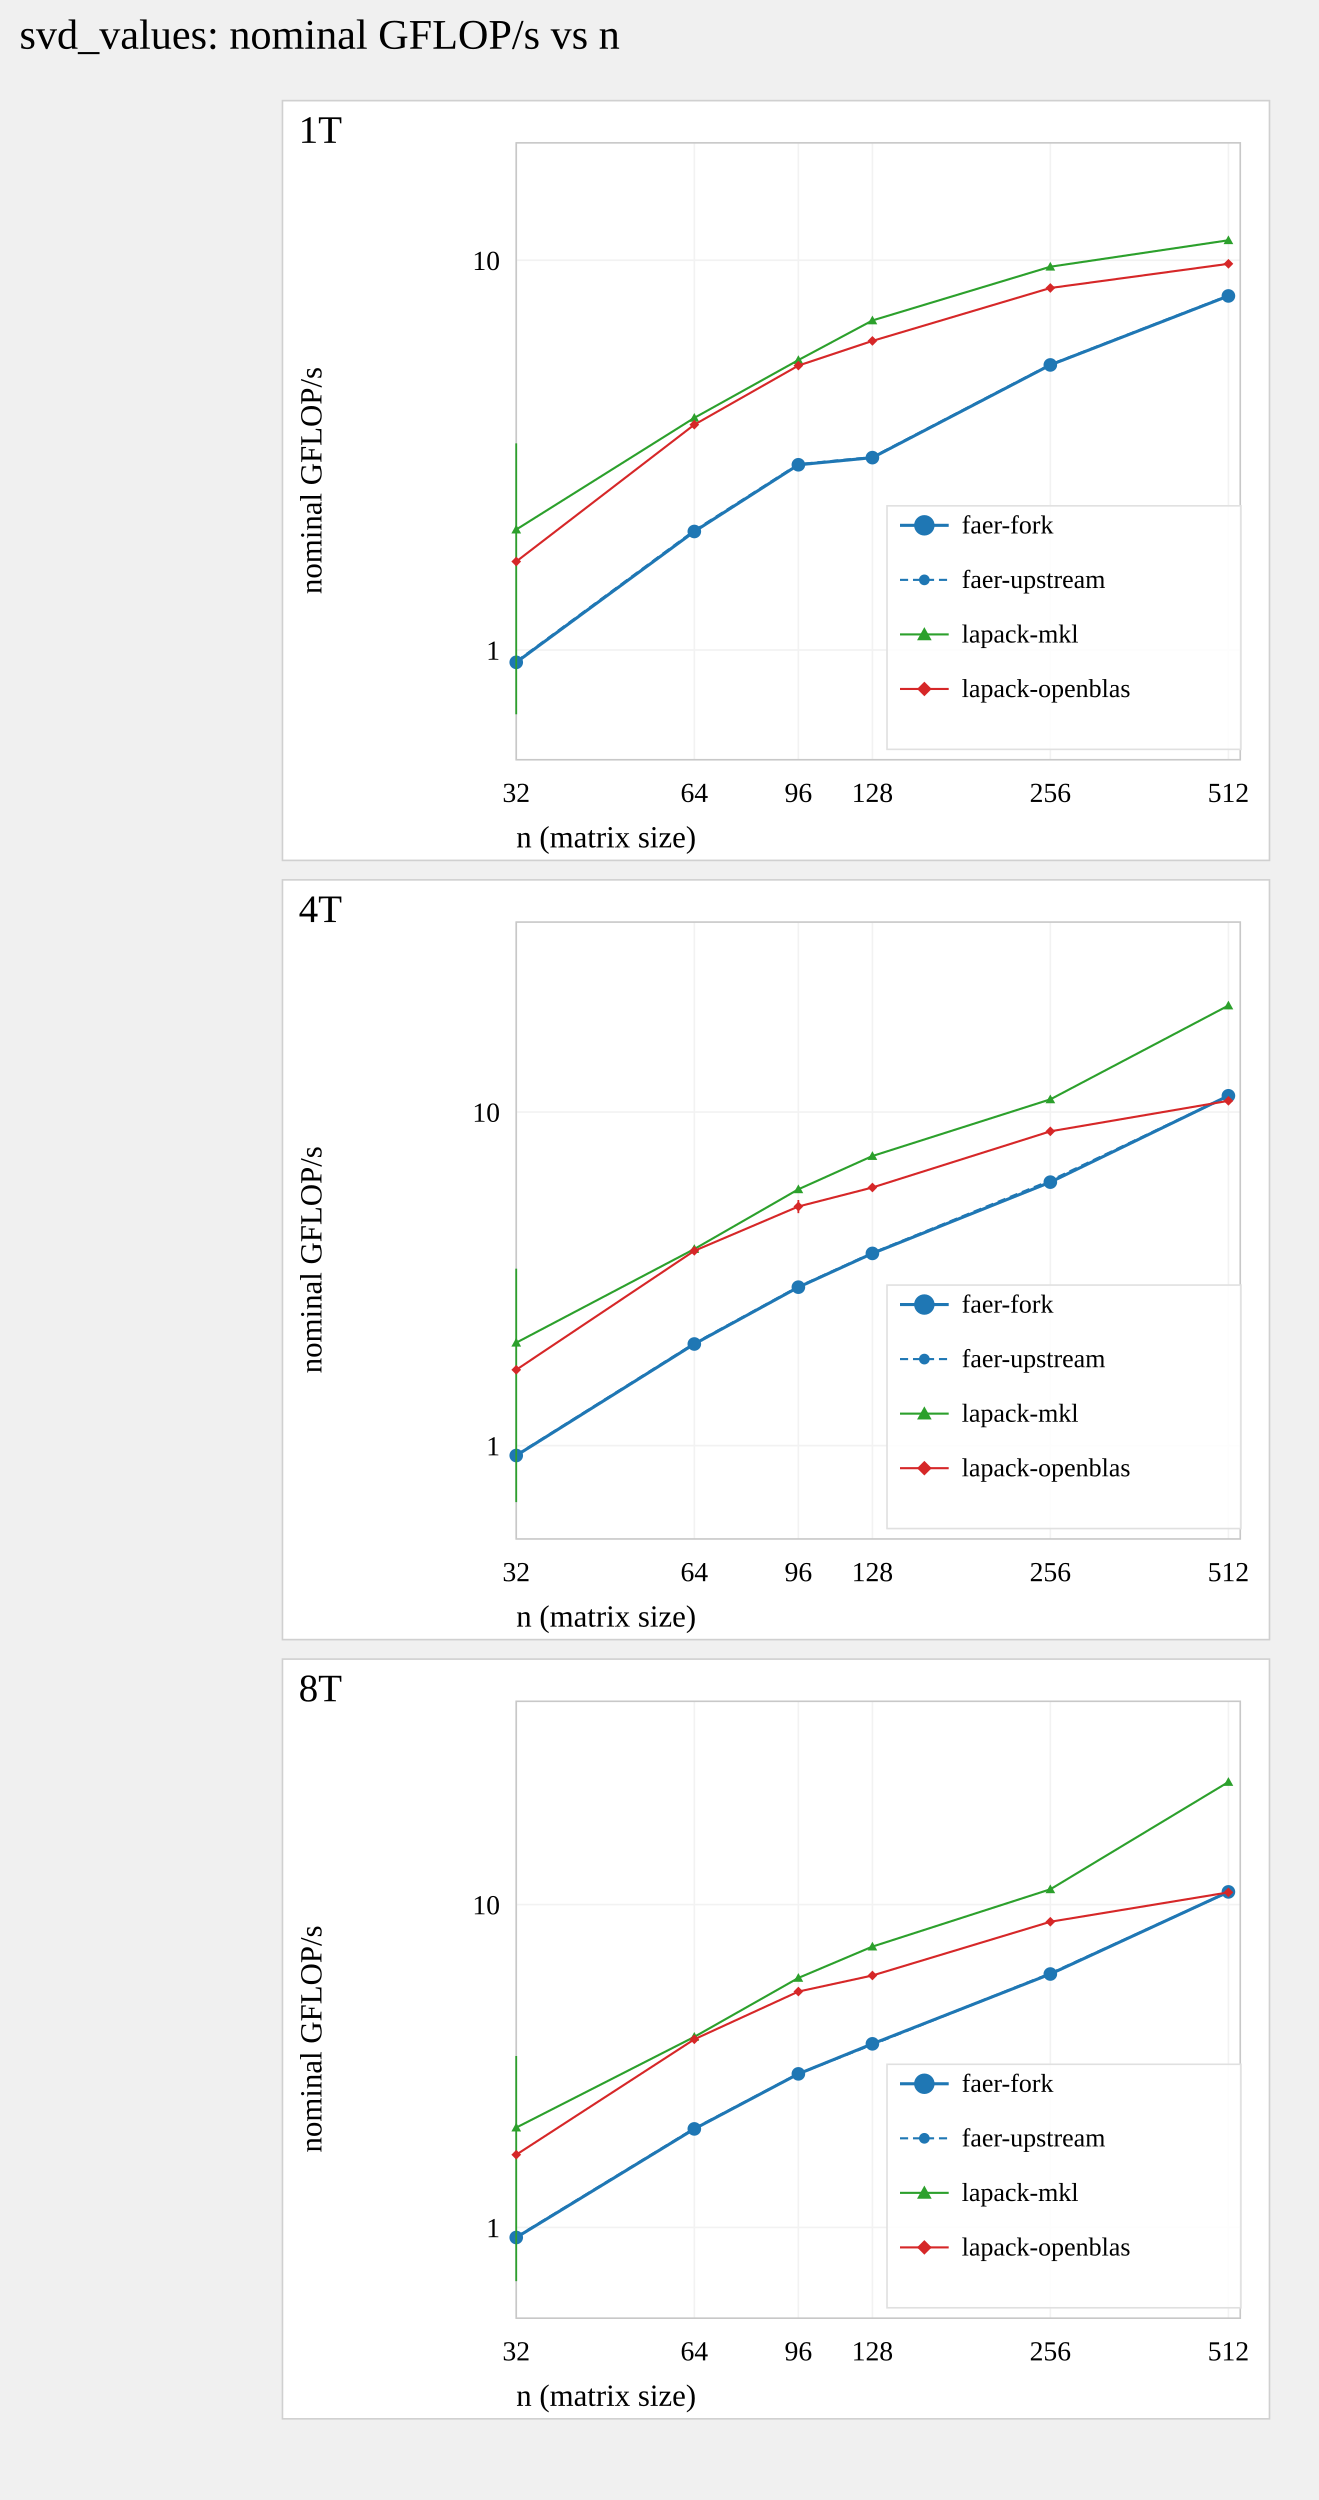
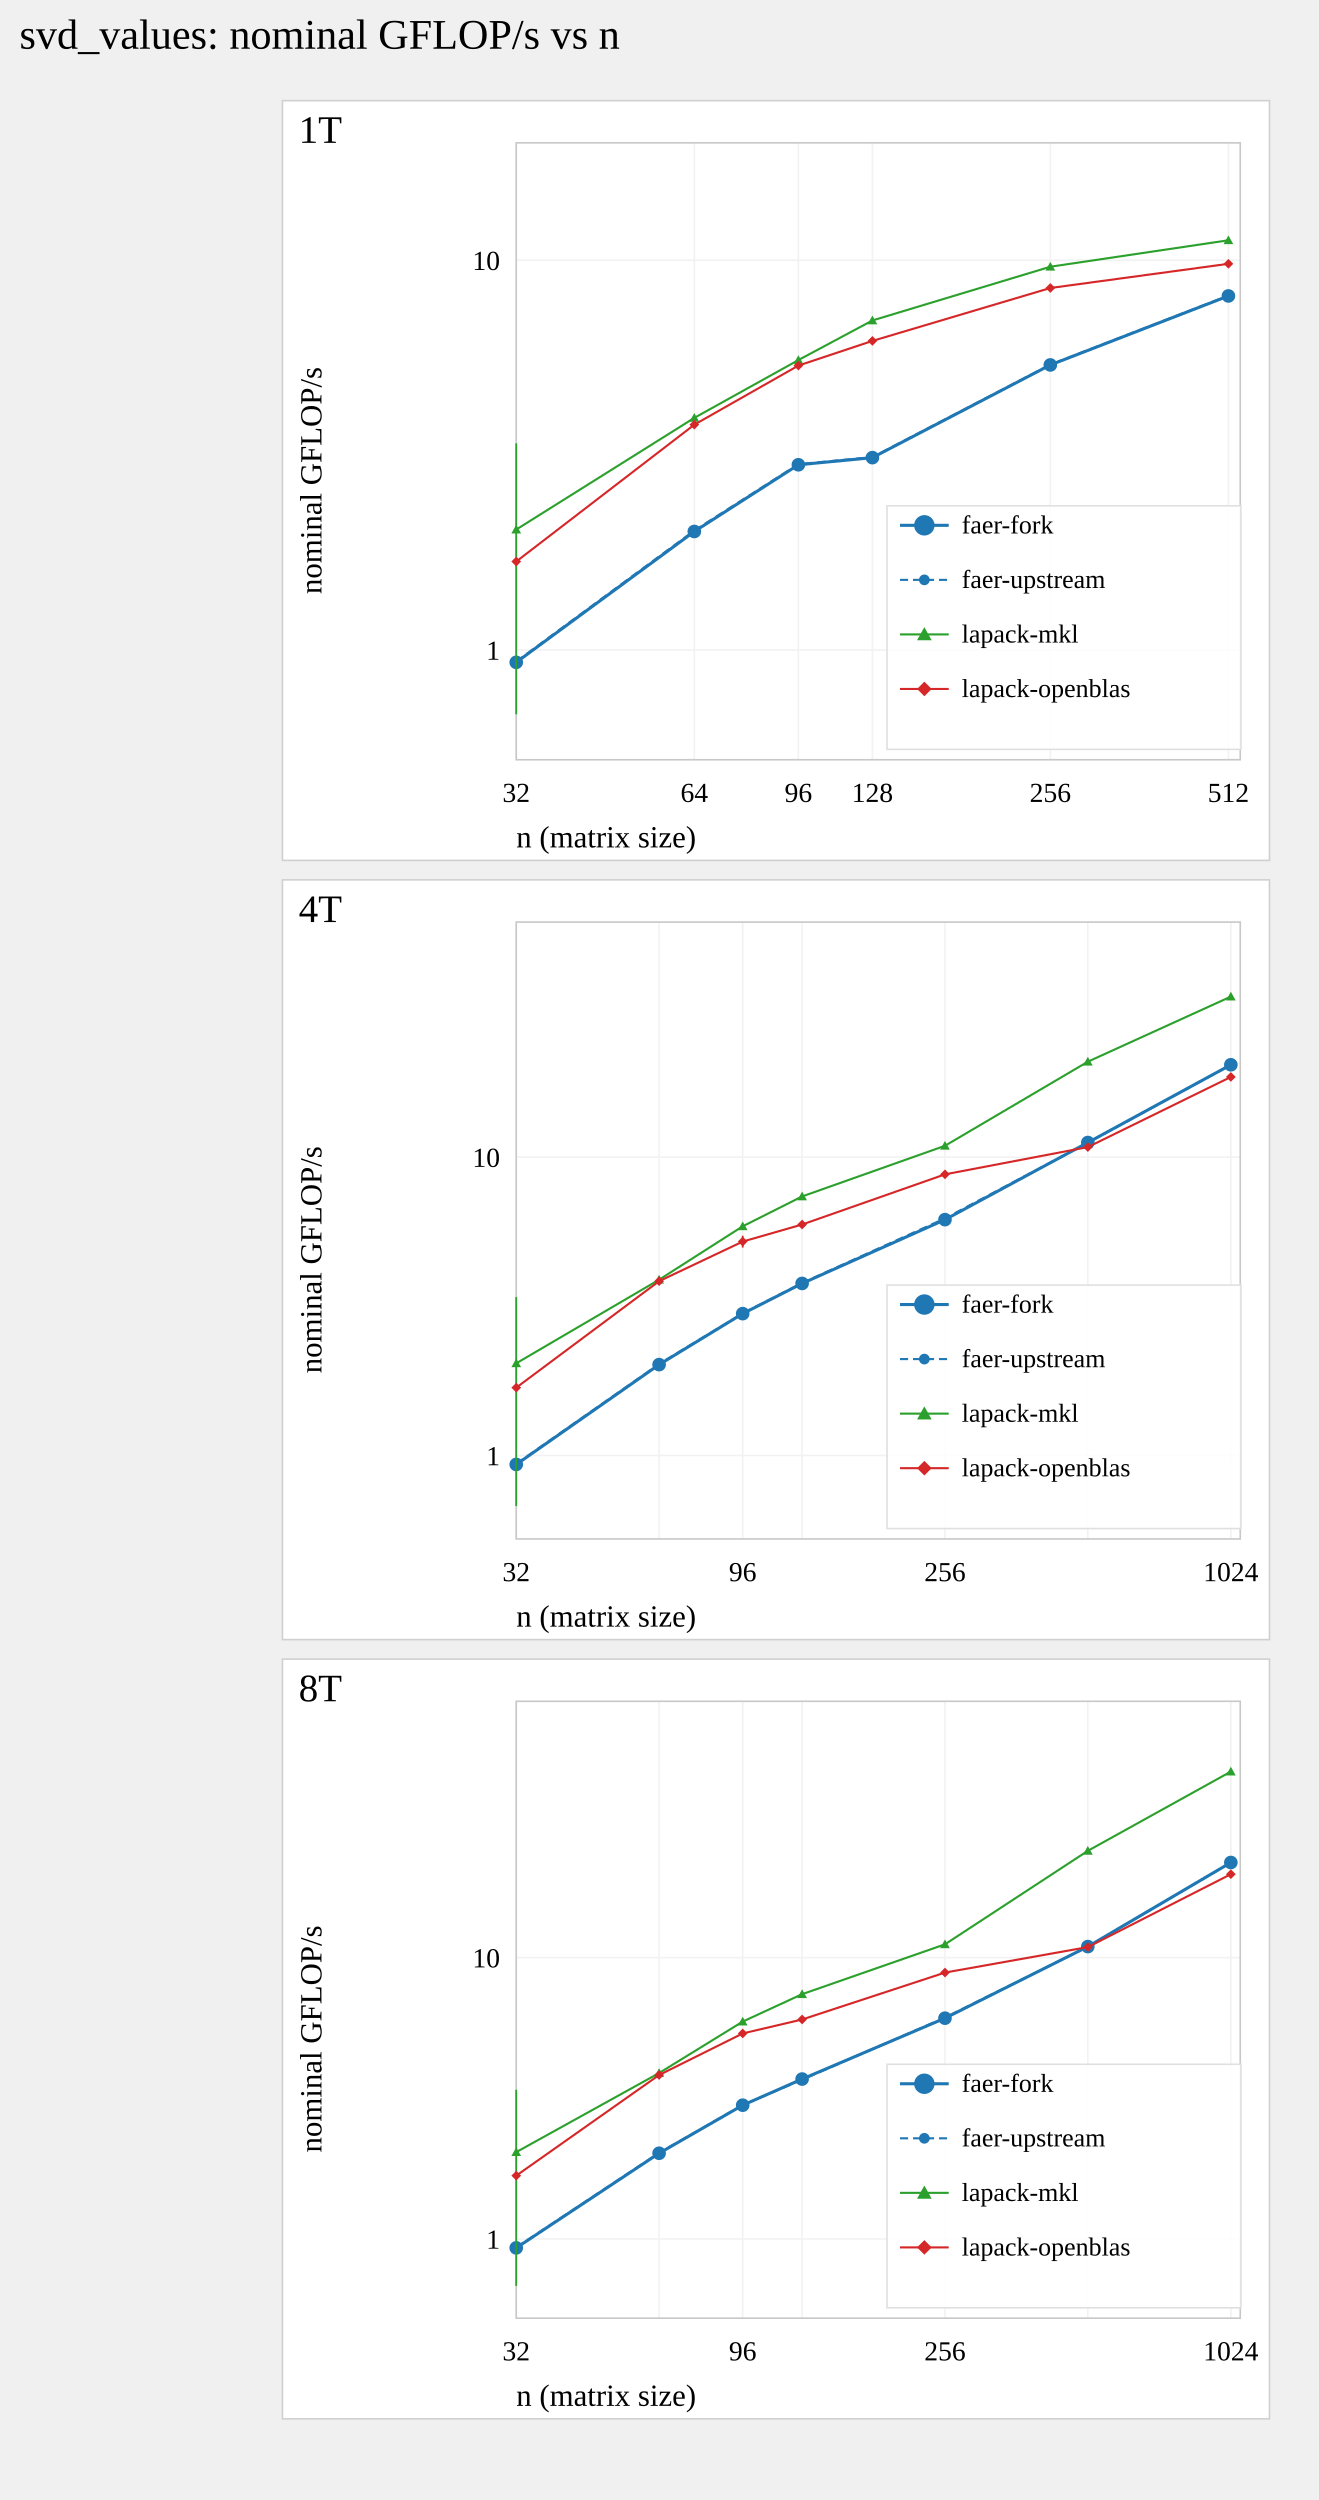
<svg xmlns="http://www.w3.org/2000/svg" width="812" height="1540" viewBox="0 0 812 1540">
  <text x="12.0" y="30.0" font-size="26" text-anchor="start">svd_values: nominal GFLOP/s vs n</text>
  <g>
    <rect x="174" y="62" width="608" height="468" fill="#ffffff" stroke="#d0d0d0" />
    <text x="184.0" y="88.0" font-size="24" text-anchor="start">1T</text>
    <line x1="318.0" y1="88" x2="318.0" y2="468" stroke="#f2f2f2" />
    <text x="318.0" y="494.0" font-size="17" text-anchor="middle">32</text>
    <line x1="427.7" y1="88" x2="427.7" y2="468" stroke="#f2f2f2" />
    <text x="427.7" y="494.0" font-size="17" text-anchor="middle">64</text>
    <line x1="491.8" y1="88" x2="491.8" y2="468" stroke="#f2f2f2" />
    <text x="491.8" y="494.0" font-size="17" text-anchor="middle">96</text>
    <line x1="537.4" y1="88" x2="537.4" y2="468" stroke="#f2f2f2" />
    <text x="537.4" y="494.0" font-size="17" text-anchor="middle">128</text>
    <line x1="647.0" y1="88" x2="647.0" y2="468" stroke="#f2f2f2" />
    <text x="647.0" y="494.0" font-size="17" text-anchor="middle">256</text>
    <line x1="756.7" y1="88" x2="756.7" y2="468" stroke="#f2f2f2" />
    <text x="756.7" y="494.0" font-size="17" text-anchor="middle">512</text>
    <line x1="318" y1="400.4" x2="764" y2="400.4" stroke="#f2f2f2" />
    <text x="308.0" y="406.4" font-size="17" text-anchor="end">1</text>
    <line x1="318" y1="160.3" x2="764" y2="160.3" stroke="#f2f2f2" />
    <text x="308.0" y="166.3" font-size="17" text-anchor="end">10</text>
    <rect x="318" y="88" width="446" height="380" fill="none" stroke="#c8c8c8" />
    <text x="318.0" y="522.0" font-size="19" text-anchor="start">n (matrix size)</text>
    <text x="198.0" y="296.0" font-size="19" text-anchor="middle" transform="rotate(-90 198.0 296.0)">nominal GFLOP/s</text>
    <polyline points="318.0,408.0 427.7,327.4 491.8,286.3 537.4,281.9 647.0,224.8 756.7,182.3" fill="none" stroke="#1f77b4" stroke-width="1.9" />
    <line x1="318.0" y1="408.5" x2="318.0" y2="407.5" stroke="#1f77b4" stroke-width="1.1" />
    <circle cx="318.0" cy="408.0" r="4.2" fill="#1f77b4" />
    <line x1="427.7" y1="327.9" x2="427.7" y2="326.8" stroke="#1f77b4" stroke-width="1.1" />
    <circle cx="427.7" cy="327.4" r="4.2" fill="#1f77b4" />
    <line x1="491.8" y1="286.3" x2="491.8" y2="286.3" stroke="#1f77b4" stroke-width="1.1" />
    <circle cx="491.8" cy="286.3" r="4.2" fill="#1f77b4" />
    <line x1="537.4" y1="282.3" x2="537.4" y2="281.6" stroke="#1f77b4" stroke-width="1.1" />
    <circle cx="537.4" cy="281.9" r="4.2" fill="#1f77b4" />
    <line x1="647.0" y1="225.0" x2="647.0" y2="224.6" stroke="#1f77b4" stroke-width="1.1" />
    <circle cx="647.0" cy="224.8" r="4.2" fill="#1f77b4" />
    <line x1="756.7" y1="183.0" x2="756.7" y2="181.7" stroke="#1f77b4" stroke-width="1.1" />
    <circle cx="756.7" cy="182.3" r="4.2" fill="#1f77b4" />
    <polyline points="318.0,407.5 427.7,326.8 491.8,285.9 537.4,281.6 647.0,224.6 756.7,182.1" fill="none" stroke="#1f77b4" stroke-width="1.3" stroke-dasharray="5 3" />
    <line x1="318.0" y1="407.8" x2="318.0" y2="407.2" stroke="#1f77b4" stroke-width="1.1" />
    <circle cx="318.0" cy="407.5" r="2.2" fill="#1f77b4" />
    <line x1="427.7" y1="327.7" x2="427.7" y2="325.9" stroke="#1f77b4" stroke-width="1.1" />
    <circle cx="427.7" cy="326.8" r="2.2" fill="#1f77b4" />
    <line x1="491.8" y1="286.0" x2="491.8" y2="285.8" stroke="#1f77b4" stroke-width="1.1" />
    <circle cx="491.8" cy="285.9" r="2.2" fill="#1f77b4" />
    <line x1="537.4" y1="282.0" x2="537.4" y2="281.3" stroke="#1f77b4" stroke-width="1.1" />
    <circle cx="537.4" cy="281.6" r="2.2" fill="#1f77b4" />
    <line x1="647.0" y1="224.9" x2="647.0" y2="224.3" stroke="#1f77b4" stroke-width="1.1" />
    <circle cx="647.0" cy="224.6" r="2.2" fill="#1f77b4" />
    <line x1="756.7" y1="182.8" x2="756.7" y2="181.4" stroke="#1f77b4" stroke-width="1.1" />
    <circle cx="756.7" cy="182.1" r="2.2" fill="#1f77b4" />
    <polyline points="318.0,326.2 427.7,257.4 491.8,221.8 537.4,197.4 647.0,164.3 756.7,148.0" fill="none" stroke="#2ca02c" stroke-width="1.3" />
    <line x1="318.0" y1="440.0" x2="318.0" y2="273.1" stroke="#2ca02c" stroke-width="1.1" />
    <polygon points="318.0,323.2 315.0,328.6 321.0,328.6" fill="#2ca02c" />
    <line x1="427.7" y1="257.5" x2="427.7" y2="257.3" stroke="#2ca02c" stroke-width="1.1" />
    <polygon points="427.7,254.4 424.7,259.8 430.7,259.8" fill="#2ca02c" />
    <line x1="491.8" y1="222.9" x2="491.8" y2="220.8" stroke="#2ca02c" stroke-width="1.1" />
    <polygon points="491.8,218.8 488.8,224.2 494.8,224.2" fill="#2ca02c" />
    <line x1="537.4" y1="197.5" x2="537.4" y2="197.3" stroke="#2ca02c" stroke-width="1.1" />
    <polygon points="537.4,194.4 534.4,199.8 540.4,199.8" fill="#2ca02c" />
    <line x1="647.0" y1="164.5" x2="647.0" y2="164.0" stroke="#2ca02c" stroke-width="1.1" />
    <polygon points="647.0,161.3 644.0,166.7 650.0,166.7" fill="#2ca02c" />
    <line x1="756.7" y1="149.0" x2="756.7" y2="147.0" stroke="#2ca02c" stroke-width="1.1" />
    <polygon points="756.7,145.0 753.7,150.4 759.7,150.4" fill="#2ca02c" />
    <polyline points="318.0,345.9 427.7,261.6 491.8,225.2 537.4,210.0 647.0,177.4 756.7,162.5" fill="none" stroke="#d62728" stroke-width="1.3" />
    <line x1="318.0" y1="345.9" x2="318.0" y2="345.9" stroke="#d62728" stroke-width="1.1" />
    <polygon points="318.0,342.9 315.0,345.9 318.0,348.9 321.0,345.9" fill="#d62728" />
    <line x1="427.7" y1="262.7" x2="427.7" y2="260.4" stroke="#d62728" stroke-width="1.1" />
    <polygon points="427.7,258.6 424.7,261.6 427.7,264.6 430.7,261.6" fill="#d62728" />
    <line x1="491.8" y1="225.8" x2="491.8" y2="224.6" stroke="#d62728" stroke-width="1.1" />
    <polygon points="491.8,222.2 488.8,225.2 491.8,228.2 494.8,225.2" fill="#d62728" />
    <line x1="537.4" y1="210.2" x2="537.4" y2="209.8" stroke="#d62728" stroke-width="1.1" />
    <polygon points="537.4,207.0 534.4,210.0 537.4,213.0 540.4,210.0" fill="#d62728" />
    <line x1="647.0" y1="177.4" x2="647.0" y2="177.3" stroke="#d62728" stroke-width="1.1" />
    <polygon points="647.0,174.4 644.0,177.4 647.0,180.4 650.0,177.4" fill="#d62728" />
    <line x1="756.7" y1="162.7" x2="756.7" y2="162.4" stroke="#d62728" stroke-width="1.1" />
    <polygon points="756.7,159.5 753.7,162.5 756.7,165.5 759.7,162.5" fill="#d62728" />
    <rect x="546.4" y="311.6" width="218" height="150" fill="#ffffff" fill-opacity="0.86" stroke="#e0e0e0" />
    <line x1="554.4" y1="323.6" x2="584.4" y2="323.6" stroke="#1f77b4" stroke-width="1.9" />
    <circle cx="569.4" cy="323.6" r="6.3" fill="#1f77b4" />
    <text x="592.4" y="328.6" font-size="16" text-anchor="start">faer-fork</text>
    <line x1="554.4" y1="357.2" x2="584.4" y2="357.2" stroke="#1f77b4" stroke-width="1.3" stroke-dasharray="5 3" />
    <circle cx="569.4" cy="357.2" r="3.3" fill="#1f77b4" />
    <text x="592.4" y="362.2" font-size="16" text-anchor="start">faer-upstream</text>
    <line x1="554.4" y1="390.8" x2="584.4" y2="390.8" stroke="#2ca02c" stroke-width="1.3" />
    <polygon points="569.4,386.3 564.9,394.4 573.9,394.4" fill="#2ca02c" />
    <text x="592.4" y="395.8" font-size="16" text-anchor="start">lapack-mkl</text>
    <line x1="554.4" y1="424.4" x2="584.4" y2="424.4" stroke="#d62728" stroke-width="1.3" />
    <polygon points="569.4,419.9 564.9,424.4 569.4,428.9 573.9,424.4" fill="#d62728" />
    <text x="592.4" y="429.4" font-size="16" text-anchor="start">lapack-openblas</text>
  </g>
  <g>
    <rect x="174" y="542" width="608" height="468" fill="#ffffff" stroke="#d0d0d0" />
    <text x="184.0" y="568.0" font-size="24" text-anchor="start">4T</text>
    <line x1="318.0" y1="568" x2="318.0" y2="948" stroke="#f2f2f2" />
    <text x="318.0" y="974.0" font-size="17" text-anchor="middle">32</text>
-     <line x1="427.7" y1="568" x2="427.7" y2="948" stroke="#f2f2f2" />
-     <text x="427.7" y="974.0" font-size="17" text-anchor="middle">64</text>
-     <line x1="491.8" y1="568" x2="491.8" y2="948" stroke="#f2f2f2" />
-     <text x="491.8" y="974.0" font-size="17" text-anchor="middle">96</text>
-     <line x1="537.4" y1="568" x2="537.4" y2="948" stroke="#f2f2f2" />
-     <text x="537.4" y="974.0" font-size="17" text-anchor="middle">128</text>
-     <line x1="647.0" y1="568" x2="647.0" y2="948" stroke="#f2f2f2" />
-     <text x="647.0" y="974.0" font-size="17" text-anchor="middle">256</text>
-     <line x1="756.7" y1="568" x2="756.7" y2="948" stroke="#f2f2f2" />
-     <text x="756.7" y="974.0" font-size="17" text-anchor="middle">512</text>
-     <line x1="318" y1="890.5" x2="764" y2="890.5" stroke="#f2f2f2" />
-     <text x="308.0" y="896.5" font-size="17" text-anchor="end">1</text>
-     <line x1="318" y1="685.0" x2="764" y2="685.0" stroke="#f2f2f2" />
-     <text x="308.0" y="691.0" font-size="17" text-anchor="end">10</text>
+     <line x1="406.0" y1="568" x2="406.0" y2="948" stroke="#f2f2f2" />
+     <line x1="457.5" y1="568" x2="457.5" y2="948" stroke="#f2f2f2" />
+     <text x="457.5" y="974.0" font-size="17" text-anchor="middle">96</text>
+     <line x1="494.1" y1="568" x2="494.1" y2="948" stroke="#f2f2f2" />
+     <line x1="582.1" y1="568" x2="582.1" y2="948" stroke="#f2f2f2" />
+     <text x="582.1" y="974.0" font-size="17" text-anchor="middle">256</text>
+     <line x1="670.1" y1="568" x2="670.1" y2="948" stroke="#f2f2f2" />
+     <line x1="758.2" y1="568" x2="758.2" y2="948" stroke="#f2f2f2" />
+     <text x="758.2" y="974.0" font-size="17" text-anchor="middle">1024</text>
+     <line x1="318" y1="896.6" x2="764" y2="896.6" stroke="#f2f2f2" />
+     <text x="308.0" y="902.6" font-size="17" text-anchor="end">1</text>
+     <line x1="318" y1="712.8" x2="764" y2="712.8" stroke="#f2f2f2" />
+     <text x="308.0" y="718.8" font-size="17" text-anchor="end">10</text>
    <rect x="318" y="568" width="446" height="380" fill="none" stroke="#c8c8c8" />
    <text x="318.0" y="1002.0" font-size="19" text-anchor="start">n (matrix size)</text>
    <text x="198.0" y="776.0" font-size="19" text-anchor="middle" transform="rotate(-90 198.0 776.0)">nominal GFLOP/s</text>
-     <polyline points="318.0,896.6 427.7,827.9 491.8,792.9 537.4,772.1 647.0,728.2 756.7,675.0" fill="none" stroke="#1f77b4" stroke-width="1.9" />
-     <line x1="318.0" y1="896.8" x2="318.0" y2="896.5" stroke="#1f77b4" stroke-width="1.1" />
-     <circle cx="318.0" cy="896.6" r="4.2" fill="#1f77b4" />
-     <line x1="427.7" y1="828.1" x2="427.7" y2="827.7" stroke="#1f77b4" stroke-width="1.1" />
-     <circle cx="427.7" cy="827.9" r="4.2" fill="#1f77b4" />
-     <line x1="491.8" y1="793.0" x2="491.8" y2="792.8" stroke="#1f77b4" stroke-width="1.1" />
-     <circle cx="491.8" cy="792.9" r="4.2" fill="#1f77b4" />
-     <line x1="537.4" y1="772.7" x2="537.4" y2="771.5" stroke="#1f77b4" stroke-width="1.1" />
-     <circle cx="537.4" cy="772.1" r="4.2" fill="#1f77b4" />
-     <line x1="647.0" y1="728.4" x2="647.0" y2="727.9" stroke="#1f77b4" stroke-width="1.1" />
-     <circle cx="647.0" cy="728.2" r="4.2" fill="#1f77b4" />
-     <line x1="756.7" y1="676.1" x2="756.7" y2="673.9" stroke="#1f77b4" stroke-width="1.1" />
-     <circle cx="756.7" cy="675.0" r="4.2" fill="#1f77b4" />
-     <polyline points="318.0,896.3 427.7,827.5 491.8,792.6 537.4,771.8 647.0,727.2 756.7,675.1" fill="none" stroke="#1f77b4" stroke-width="1.3" stroke-dasharray="5 3" />
-     <line x1="318.0" y1="896.5" x2="318.0" y2="896.0" stroke="#1f77b4" stroke-width="1.1" />
-     <circle cx="318.0" cy="896.3" r="2.2" fill="#1f77b4" />
-     <line x1="427.7" y1="827.7" x2="427.7" y2="827.3" stroke="#1f77b4" stroke-width="1.1" />
-     <circle cx="427.7" cy="827.5" r="2.2" fill="#1f77b4" />
-     <line x1="491.8" y1="792.8" x2="491.8" y2="792.4" stroke="#1f77b4" stroke-width="1.1" />
-     <circle cx="491.8" cy="792.6" r="2.2" fill="#1f77b4" />
-     <line x1="537.4" y1="772.3" x2="537.4" y2="771.2" stroke="#1f77b4" stroke-width="1.1" />
-     <circle cx="537.4" cy="771.8" r="2.2" fill="#1f77b4" />
-     <line x1="647.0" y1="727.4" x2="647.0" y2="727.0" stroke="#1f77b4" stroke-width="1.1" />
-     <circle cx="647.0" cy="727.2" r="2.2" fill="#1f77b4" />
-     <line x1="756.7" y1="675.9" x2="756.7" y2="674.2" stroke="#1f77b4" stroke-width="1.1" />
-     <circle cx="756.7" cy="675.1" r="2.2" fill="#1f77b4" />
-     <polyline points="318.0,827.1 427.7,769.4 491.8,732.6 537.4,712.1 647.0,677.2 756.7,619.4" fill="none" stroke="#2ca02c" stroke-width="1.3" />
-     <line x1="318.0" y1="925.3" x2="318.0" y2="781.5" stroke="#2ca02c" stroke-width="1.1" />
-     <polygon points="318.0,824.1 315.0,829.5 321.0,829.5" fill="#2ca02c" />
-     <line x1="427.7" y1="769.8" x2="427.7" y2="769.1" stroke="#2ca02c" stroke-width="1.1" />
-     <polygon points="427.7,766.4 424.7,771.8 430.7,771.8" fill="#2ca02c" />
-     <line x1="491.8" y1="732.8" x2="491.8" y2="732.5" stroke="#2ca02c" stroke-width="1.1" />
-     <polygon points="491.8,729.6 488.8,735.0 494.8,735.0" fill="#2ca02c" />
-     <line x1="537.4" y1="712.3" x2="537.4" y2="712.0" stroke="#2ca02c" stroke-width="1.1" />
-     <polygon points="537.4,709.1 534.4,714.5 540.4,714.5" fill="#2ca02c" />
-     <line x1="647.0" y1="677.3" x2="647.0" y2="677.1" stroke="#2ca02c" stroke-width="1.1" />
-     <polygon points="647.0,674.2 644.0,679.6 650.0,679.6" fill="#2ca02c" />
-     <line x1="756.7" y1="619.7" x2="756.7" y2="619.0" stroke="#2ca02c" stroke-width="1.1" />
-     <polygon points="756.7,616.4 753.7,621.8 759.7,621.8" fill="#2ca02c" />
-     <polyline points="318.0,843.8 427.7,770.5 491.8,743.2 537.4,731.5 647.0,696.9 756.7,678.1" fill="none" stroke="#d62728" stroke-width="1.3" />
-     <line x1="318.0" y1="844.2" x2="318.0" y2="843.5" stroke="#d62728" stroke-width="1.1" />
-     <polygon points="318.0,840.8 315.0,843.8 318.0,846.8 321.0,843.8" fill="#d62728" />
-     <line x1="427.7" y1="770.7" x2="427.7" y2="770.4" stroke="#d62728" stroke-width="1.1" />
-     <polygon points="427.7,767.5 424.7,770.5 427.7,773.5 430.7,770.5" fill="#d62728" />
-     <line x1="491.8" y1="747.3" x2="491.8" y2="739.2" stroke="#d62728" stroke-width="1.1" />
-     <polygon points="491.8,740.2 488.8,743.2 491.8,746.2 494.8,743.2" fill="#d62728" />
-     <line x1="537.4" y1="732.6" x2="537.4" y2="730.4" stroke="#d62728" stroke-width="1.1" />
-     <polygon points="537.4,728.5 534.4,731.5 537.4,734.5 540.4,731.5" fill="#d62728" />
-     <line x1="647.0" y1="697.1" x2="647.0" y2="696.7" stroke="#d62728" stroke-width="1.1" />
-     <polygon points="647.0,693.9 644.0,696.9 647.0,699.9 650.0,696.9" fill="#d62728" />
-     <line x1="756.7" y1="678.4" x2="756.7" y2="677.8" stroke="#d62728" stroke-width="1.1" />
-     <polygon points="756.7,675.1 753.7,678.1 756.7,681.1 759.7,678.1" fill="#d62728" />
+     <polyline points="318.0,902.1 406.0,840.6 457.5,809.2 494.1,790.6 582.1,751.3 670.1,703.8 758.2,655.9" fill="none" stroke="#1f77b4" stroke-width="1.9" />
+     <line x1="318.0" y1="902.2" x2="318.0" y2="901.9" stroke="#1f77b4" stroke-width="1.1" />
+     <circle cx="318.0" cy="902.1" r="4.2" fill="#1f77b4" />
+     <line x1="406.0" y1="840.7" x2="406.0" y2="840.4" stroke="#1f77b4" stroke-width="1.1" />
+     <circle cx="406.0" cy="840.6" r="4.2" fill="#1f77b4" />
+     <line x1="457.5" y1="809.3" x2="457.5" y2="809.1" stroke="#1f77b4" stroke-width="1.1" />
+     <circle cx="457.5" cy="809.2" r="4.2" fill="#1f77b4" />
+     <line x1="494.1" y1="791.2" x2="494.1" y2="790.1" stroke="#1f77b4" stroke-width="1.1" />
+     <circle cx="494.1" cy="790.6" r="4.2" fill="#1f77b4" />
+     <line x1="582.1" y1="751.6" x2="582.1" y2="751.1" stroke="#1f77b4" stroke-width="1.1" />
+     <circle cx="582.1" cy="751.3" r="4.2" fill="#1f77b4" />
+     <line x1="670.1" y1="704.8" x2="670.1" y2="702.8" stroke="#1f77b4" stroke-width="1.1" />
+     <circle cx="670.1" cy="703.8" r="4.2" fill="#1f77b4" />
+     <line x1="758.2" y1="656.3" x2="758.2" y2="655.5" stroke="#1f77b4" stroke-width="1.1" />
+     <circle cx="758.2" cy="655.9" r="4.2" fill="#1f77b4" />
+     <polyline points="318.0,901.7 406.0,840.2 457.5,809.0 494.1,790.3 582.1,750.5 670.1,703.9 758.2,656.0" fill="none" stroke="#1f77b4" stroke-width="1.3" stroke-dasharray="5 3" />
+     <line x1="318.0" y1="901.9" x2="318.0" y2="901.5" stroke="#1f77b4" stroke-width="1.1" />
+     <circle cx="318.0" cy="901.7" r="2.2" fill="#1f77b4" />
+     <line x1="406.0" y1="840.4" x2="406.0" y2="840.0" stroke="#1f77b4" stroke-width="1.1" />
+     <circle cx="406.0" cy="840.2" r="2.2" fill="#1f77b4" />
+     <line x1="457.5" y1="809.2" x2="457.5" y2="808.8" stroke="#1f77b4" stroke-width="1.1" />
+     <circle cx="457.5" cy="809.0" r="2.2" fill="#1f77b4" />
+     <line x1="494.1" y1="790.8" x2="494.1" y2="789.9" stroke="#1f77b4" stroke-width="1.1" />
+     <circle cx="494.1" cy="790.3" r="2.2" fill="#1f77b4" />
+     <line x1="582.1" y1="750.7" x2="582.1" y2="750.3" stroke="#1f77b4" stroke-width="1.1" />
+     <circle cx="582.1" cy="750.5" r="2.2" fill="#1f77b4" />
+     <line x1="670.1" y1="704.6" x2="670.1" y2="703.1" stroke="#1f77b4" stroke-width="1.1" />
+     <circle cx="670.1" cy="703.9" r="2.2" fill="#1f77b4" />
+     <line x1="758.2" y1="656.6" x2="758.2" y2="655.4" stroke="#1f77b4" stroke-width="1.1" />
+     <circle cx="758.2" cy="656.0" r="2.2" fill="#1f77b4" />
+     <polyline points="318.0,839.8 406.0,788.3 457.5,755.4 494.1,737.0 582.1,705.8 670.1,654.0 758.2,613.9" fill="none" stroke="#2ca02c" stroke-width="1.3" />
+     <line x1="318.0" y1="927.7" x2="318.0" y2="799.0" stroke="#2ca02c" stroke-width="1.1" />
+     <polygon points="318.0,836.8 315.0,842.2 321.0,842.2" fill="#2ca02c" />
+     <line x1="406.0" y1="788.6" x2="406.0" y2="788.0" stroke="#2ca02c" stroke-width="1.1" />
+     <polygon points="406.0,785.3 403.0,790.7 409.0,790.7" fill="#2ca02c" />
+     <line x1="457.5" y1="755.5" x2="457.5" y2="755.2" stroke="#2ca02c" stroke-width="1.1" />
+     <polygon points="457.5,752.4 454.5,757.8 460.5,757.8" fill="#2ca02c" />
+     <line x1="494.1" y1="737.1" x2="494.1" y2="736.9" stroke="#2ca02c" stroke-width="1.1" />
+     <polygon points="494.1,734.0 491.1,739.4 497.1,739.4" fill="#2ca02c" />
+     <line x1="582.1" y1="705.9" x2="582.1" y2="705.7" stroke="#2ca02c" stroke-width="1.1" />
+     <polygon points="582.1,702.8 579.1,708.2 585.1,708.2" fill="#2ca02c" />
+     <line x1="670.1" y1="654.4" x2="670.1" y2="653.7" stroke="#2ca02c" stroke-width="1.1" />
+     <polygon points="670.1,651.0 667.1,656.4 673.1,656.4" fill="#2ca02c" />
+     <line x1="758.2" y1="615.1" x2="758.2" y2="612.8" stroke="#2ca02c" stroke-width="1.1" />
+     <polygon points="758.2,610.9 755.2,616.3 761.2,616.3" fill="#2ca02c" />
+     <polyline points="318.0,854.8 406.0,789.2 457.5,764.8 494.1,754.3 582.1,723.4 670.1,706.6 758.2,663.4" fill="none" stroke="#d62728" stroke-width="1.3" />
+     <line x1="318.0" y1="855.1" x2="318.0" y2="854.5" stroke="#d62728" stroke-width="1.1" />
+     <polygon points="318.0,851.8 315.0,854.8 318.0,857.8 321.0,854.8" fill="#d62728" />
+     <line x1="406.0" y1="789.4" x2="406.0" y2="789.1" stroke="#d62728" stroke-width="1.1" />
+     <polygon points="406.0,786.2 403.0,789.2 406.0,792.2 409.0,789.2" fill="#d62728" />
+     <line x1="457.5" y1="768.5" x2="457.5" y2="761.2" stroke="#d62728" stroke-width="1.1" />
+     <polygon points="457.5,761.8 454.5,764.8 457.5,767.8 460.5,764.8" fill="#d62728" />
+     <line x1="494.1" y1="755.3" x2="494.1" y2="753.4" stroke="#d62728" stroke-width="1.1" />
+     <polygon points="494.1,751.3 491.1,754.3 494.1,757.3 497.1,754.3" fill="#d62728" />
+     <line x1="582.1" y1="723.6" x2="582.1" y2="723.2" stroke="#d62728" stroke-width="1.1" />
+     <polygon points="582.1,720.4 579.1,723.4 582.1,726.4 585.1,723.4" fill="#d62728" />
+     <line x1="670.1" y1="706.9" x2="670.1" y2="706.3" stroke="#d62728" stroke-width="1.1" />
+     <polygon points="670.1,703.6 667.1,706.6 670.1,709.6 673.1,706.6" fill="#d62728" />
+     <line x1="758.2" y1="665.0" x2="758.2" y2="661.9" stroke="#d62728" stroke-width="1.1" />
+     <polygon points="758.2,660.4 755.2,663.4 758.2,666.4 761.2,663.4" fill="#d62728" />
    <rect x="546.4" y="791.6" width="218" height="150" fill="#ffffff" fill-opacity="0.86" stroke="#e0e0e0" />
    <line x1="554.4" y1="803.6" x2="584.4" y2="803.6" stroke="#1f77b4" stroke-width="1.9" />
    <circle cx="569.4" cy="803.6" r="6.3" fill="#1f77b4" />
    <text x="592.4" y="808.6" font-size="16" text-anchor="start">faer-fork</text>
    <line x1="554.4" y1="837.2" x2="584.4" y2="837.2" stroke="#1f77b4" stroke-width="1.3" stroke-dasharray="5 3" />
    <circle cx="569.4" cy="837.2" r="3.3" fill="#1f77b4" />
    <text x="592.4" y="842.2" font-size="16" text-anchor="start">faer-upstream</text>
    <line x1="554.4" y1="870.8" x2="584.4" y2="870.8" stroke="#2ca02c" stroke-width="1.3" />
    <polygon points="569.4,866.3 564.9,874.4 573.9,874.4" fill="#2ca02c" />
    <text x="592.4" y="875.8" font-size="16" text-anchor="start">lapack-mkl</text>
    <line x1="554.4" y1="904.4" x2="584.4" y2="904.4" stroke="#d62728" stroke-width="1.3" />
    <polygon points="569.4,899.9 564.9,904.4 569.4,908.9 573.9,904.4" fill="#d62728" />
    <text x="592.4" y="909.4" font-size="16" text-anchor="start">lapack-openblas</text>
  </g>
  <g>
    <rect x="174" y="1022" width="608" height="468" fill="#ffffff" stroke="#d0d0d0" />
    <text x="184.0" y="1048.0" font-size="24" text-anchor="start">8T</text>
    <line x1="318.0" y1="1048" x2="318.0" y2="1428" stroke="#f2f2f2" />
    <text x="318.0" y="1454.0" font-size="17" text-anchor="middle">32</text>
-     <line x1="427.7" y1="1048" x2="427.7" y2="1428" stroke="#f2f2f2" />
-     <text x="427.7" y="1454.0" font-size="17" text-anchor="middle">64</text>
-     <line x1="491.8" y1="1048" x2="491.8" y2="1428" stroke="#f2f2f2" />
-     <text x="491.8" y="1454.0" font-size="17" text-anchor="middle">96</text>
-     <line x1="537.4" y1="1048" x2="537.4" y2="1428" stroke="#f2f2f2" />
-     <text x="537.4" y="1454.0" font-size="17" text-anchor="middle">128</text>
-     <line x1="647.0" y1="1048" x2="647.0" y2="1428" stroke="#f2f2f2" />
-     <text x="647.0" y="1454.0" font-size="17" text-anchor="middle">256</text>
-     <line x1="756.7" y1="1048" x2="756.7" y2="1428" stroke="#f2f2f2" />
-     <text x="756.7" y="1454.0" font-size="17" text-anchor="middle">512</text>
-     <line x1="318" y1="1372.1" x2="764" y2="1372.1" stroke="#f2f2f2" />
-     <text x="308.0" y="1378.1" font-size="17" text-anchor="end">1</text>
-     <line x1="318" y1="1173.2" x2="764" y2="1173.2" stroke="#f2f2f2" />
-     <text x="308.0" y="1179.2" font-size="17" text-anchor="end">10</text>
+     <line x1="406.0" y1="1048" x2="406.0" y2="1428" stroke="#f2f2f2" />
+     <line x1="457.5" y1="1048" x2="457.5" y2="1428" stroke="#f2f2f2" />
+     <text x="457.5" y="1454.0" font-size="17" text-anchor="middle">96</text>
+     <line x1="494.1" y1="1048" x2="494.1" y2="1428" stroke="#f2f2f2" />
+     <line x1="582.1" y1="1048" x2="582.1" y2="1428" stroke="#f2f2f2" />
+     <text x="582.1" y="1454.0" font-size="17" text-anchor="middle">256</text>
+     <line x1="670.1" y1="1048" x2="670.1" y2="1428" stroke="#f2f2f2" />
+     <line x1="758.2" y1="1048" x2="758.2" y2="1428" stroke="#f2f2f2" />
+     <text x="758.2" y="1454.0" font-size="17" text-anchor="middle">1024</text>
+     <line x1="318" y1="1379.2" x2="764" y2="1379.2" stroke="#f2f2f2" />
+     <text x="308.0" y="1385.2" font-size="17" text-anchor="end">1</text>
+     <line x1="318" y1="1205.9" x2="764" y2="1205.9" stroke="#f2f2f2" />
+     <text x="308.0" y="1211.9" font-size="17" text-anchor="end">10</text>
    <rect x="318" y="1048" width="446" height="380" fill="none" stroke="#c8c8c8" />
    <text x="318.0" y="1482.0" font-size="19" text-anchor="start">n (matrix size)</text>
    <text x="198.0" y="1256.0" font-size="19" text-anchor="middle" transform="rotate(-90 198.0 1256.0)">nominal GFLOP/s</text>
-     <polyline points="318.0,1378.3 427.7,1311.4 491.8,1277.5 537.4,1259.0 647.0,1216.0 756.7,1165.4" fill="none" stroke="#1f77b4" stroke-width="1.9" />
-     <line x1="318.0" y1="1378.5" x2="318.0" y2="1378.1" stroke="#1f77b4" stroke-width="1.1" />
-     <circle cx="318.0" cy="1378.3" r="4.2" fill="#1f77b4" />
-     <line x1="427.7" y1="1311.7" x2="427.7" y2="1311.1" stroke="#1f77b4" stroke-width="1.1" />
-     <circle cx="427.7" cy="1311.4" r="4.2" fill="#1f77b4" />
-     <line x1="491.8" y1="1277.5" x2="491.8" y2="1277.4" stroke="#1f77b4" stroke-width="1.1" />
-     <circle cx="491.8" cy="1277.5" r="4.2" fill="#1f77b4" />
-     <line x1="537.4" y1="1260.3" x2="537.4" y2="1257.8" stroke="#1f77b4" stroke-width="1.1" />
-     <circle cx="537.4" cy="1259.0" r="4.2" fill="#1f77b4" />
-     <line x1="647.0" y1="1216.3" x2="647.0" y2="1215.8" stroke="#1f77b4" stroke-width="1.1" />
-     <circle cx="647.0" cy="1216.0" r="4.2" fill="#1f77b4" />
-     <line x1="756.7" y1="1165.7" x2="756.7" y2="1165.2" stroke="#1f77b4" stroke-width="1.1" />
-     <circle cx="756.7" cy="1165.4" r="4.2" fill="#1f77b4" />
-     <polyline points="318.0,1378.0 427.7,1311.1 491.8,1277.4 537.4,1259.5 647.0,1215.6 756.7,1165.5" fill="none" stroke="#1f77b4" stroke-width="1.3" stroke-dasharray="5 3" />
-     <line x1="318.0" y1="1378.1" x2="318.0" y2="1377.8" stroke="#1f77b4" stroke-width="1.1" />
-     <circle cx="318.0" cy="1378.0" r="2.2" fill="#1f77b4" />
-     <line x1="427.7" y1="1311.4" x2="427.7" y2="1310.8" stroke="#1f77b4" stroke-width="1.1" />
-     <circle cx="427.7" cy="1311.1" r="2.2" fill="#1f77b4" />
-     <line x1="491.8" y1="1277.5" x2="491.8" y2="1277.3" stroke="#1f77b4" stroke-width="1.1" />
-     <circle cx="491.8" cy="1277.4" r="2.2" fill="#1f77b4" />
-     <line x1="537.4" y1="1260.8" x2="537.4" y2="1258.3" stroke="#1f77b4" stroke-width="1.1" />
-     <circle cx="537.4" cy="1259.5" r="2.2" fill="#1f77b4" />
-     <line x1="647.0" y1="1215.8" x2="647.0" y2="1215.4" stroke="#1f77b4" stroke-width="1.1" />
-     <circle cx="647.0" cy="1215.6" r="2.2" fill="#1f77b4" />
-     <line x1="756.7" y1="1165.7" x2="756.7" y2="1165.3" stroke="#1f77b4" stroke-width="1.1" />
-     <circle cx="756.7" cy="1165.5" r="2.2" fill="#1f77b4" />
-     <polyline points="318.0,1310.6 427.7,1254.7 491.8,1218.4 537.4,1199.1 647.0,1163.8 756.7,1097.7" fill="none" stroke="#2ca02c" stroke-width="1.3" />
-     <line x1="318.0" y1="1405.2" x2="318.0" y2="1266.5" stroke="#2ca02c" stroke-width="1.1" />
-     <polygon points="318.0,1307.6 315.0,1313.0 321.0,1313.0" fill="#2ca02c" />
-     <line x1="427.7" y1="1255.1" x2="427.7" y2="1254.3" stroke="#2ca02c" stroke-width="1.1" />
-     <polygon points="427.7,1251.7 424.7,1257.1 430.7,1257.1" fill="#2ca02c" />
-     <line x1="491.8" y1="1218.7" x2="491.8" y2="1218.2" stroke="#2ca02c" stroke-width="1.1" />
-     <polygon points="491.8,1215.4 488.8,1220.8 494.8,1220.8" fill="#2ca02c" />
-     <line x1="537.4" y1="1199.2" x2="537.4" y2="1198.9" stroke="#2ca02c" stroke-width="1.1" />
-     <polygon points="537.4,1196.1 534.4,1201.5 540.4,1201.5" fill="#2ca02c" />
-     <line x1="647.0" y1="1164.1" x2="647.0" y2="1163.6" stroke="#2ca02c" stroke-width="1.1" />
-     <polygon points="647.0,1160.8 644.0,1166.2 650.0,1166.2" fill="#2ca02c" />
-     <line x1="756.7" y1="1098.2" x2="756.7" y2="1097.2" stroke="#2ca02c" stroke-width="1.1" />
-     <polygon points="756.7,1094.7 753.7,1100.1 759.7,1100.1" fill="#2ca02c" />
-     <polyline points="318.0,1327.3 427.7,1256.2 491.8,1226.8 537.4,1216.9 647.0,1183.8 756.7,1165.7" fill="none" stroke="#d62728" stroke-width="1.3" />
-     <line x1="318.0" y1="1327.7" x2="318.0" y2="1326.9" stroke="#d62728" stroke-width="1.1" />
-     <polygon points="318.0,1324.3 315.0,1327.3 318.0,1330.3 321.0,1327.3" fill="#d62728" />
-     <line x1="427.7" y1="1256.4" x2="427.7" y2="1255.9" stroke="#d62728" stroke-width="1.1" />
-     <polygon points="427.7,1253.2 424.7,1256.2 427.7,1259.2 430.7,1256.2" fill="#d62728" />
-     <line x1="491.8" y1="1227.4" x2="491.8" y2="1226.2" stroke="#d62728" stroke-width="1.1" />
-     <polygon points="491.8,1223.8 488.8,1226.8 491.8,1229.8 494.8,1226.8" fill="#d62728" />
-     <line x1="537.4" y1="1216.9" x2="537.4" y2="1216.9" stroke="#d62728" stroke-width="1.1" />
-     <polygon points="537.4,1213.9 534.4,1216.9 537.4,1219.9 540.4,1216.9" fill="#d62728" />
-     <line x1="647.0" y1="1183.9" x2="647.0" y2="1183.7" stroke="#d62728" stroke-width="1.1" />
-     <polygon points="647.0,1180.8 644.0,1183.8 647.0,1186.8 650.0,1183.8" fill="#d62728" />
-     <line x1="756.7" y1="1165.7" x2="756.7" y2="1165.7" stroke="#d62728" stroke-width="1.1" />
-     <polygon points="756.7,1162.7 753.7,1165.7 756.7,1168.7 759.7,1165.7" fill="#d62728" />
+     <polyline points="318.0,1384.7 406.0,1326.4 457.5,1296.8 494.1,1280.7 582.1,1243.2 670.1,1199.1 758.2,1147.3" fill="none" stroke="#1f77b4" stroke-width="1.9" />
+     <line x1="318.0" y1="1384.9" x2="318.0" y2="1384.5" stroke="#1f77b4" stroke-width="1.1" />
+     <circle cx="318.0" cy="1384.7" r="4.2" fill="#1f77b4" />
+     <line x1="406.0" y1="1326.6" x2="406.0" y2="1326.1" stroke="#1f77b4" stroke-width="1.1" />
+     <circle cx="406.0" cy="1326.4" r="4.2" fill="#1f77b4" />
+     <line x1="457.5" y1="1296.8" x2="457.5" y2="1296.7" stroke="#1f77b4" stroke-width="1.1" />
+     <circle cx="457.5" cy="1296.8" r="4.2" fill="#1f77b4" />
+     <line x1="494.1" y1="1281.8" x2="494.1" y2="1279.6" stroke="#1f77b4" stroke-width="1.1" />
+     <circle cx="494.1" cy="1280.7" r="4.2" fill="#1f77b4" />
+     <line x1="582.1" y1="1243.4" x2="582.1" y2="1243.0" stroke="#1f77b4" stroke-width="1.1" />
+     <circle cx="582.1" cy="1243.2" r="4.2" fill="#1f77b4" />
+     <line x1="670.1" y1="1199.3" x2="670.1" y2="1198.9" stroke="#1f77b4" stroke-width="1.1" />
+     <circle cx="670.1" cy="1199.1" r="4.2" fill="#1f77b4" />
+     <line x1="758.2" y1="1147.6" x2="758.2" y2="1147.0" stroke="#1f77b4" stroke-width="1.1" />
+     <circle cx="758.2" cy="1147.3" r="4.2" fill="#1f77b4" />
+     <polyline points="318.0,1384.4 406.0,1326.1 457.5,1296.7 494.1,1281.1 582.1,1242.8 670.1,1199.2 758.2,1147.4" fill="none" stroke="#1f77b4" stroke-width="1.3" stroke-dasharray="5 3" />
+     <line x1="318.0" y1="1384.5" x2="318.0" y2="1384.2" stroke="#1f77b4" stroke-width="1.1" />
+     <circle cx="318.0" cy="1384.4" r="2.2" fill="#1f77b4" />
+     <line x1="406.0" y1="1326.4" x2="406.0" y2="1325.8" stroke="#1f77b4" stroke-width="1.1" />
+     <circle cx="406.0" cy="1326.1" r="2.2" fill="#1f77b4" />
+     <line x1="457.5" y1="1296.8" x2="457.5" y2="1296.6" stroke="#1f77b4" stroke-width="1.1" />
+     <circle cx="457.5" cy="1296.7" r="2.2" fill="#1f77b4" />
+     <line x1="494.1" y1="1282.3" x2="494.1" y2="1280.0" stroke="#1f77b4" stroke-width="1.1" />
+     <circle cx="494.1" cy="1281.1" r="2.2" fill="#1f77b4" />
+     <line x1="582.1" y1="1243.1" x2="582.1" y2="1242.6" stroke="#1f77b4" stroke-width="1.1" />
+     <circle cx="582.1" cy="1242.8" r="2.2" fill="#1f77b4" />
+     <line x1="670.1" y1="1199.4" x2="670.1" y2="1199.0" stroke="#1f77b4" stroke-width="1.1" />
+     <circle cx="670.1" cy="1199.2" r="2.2" fill="#1f77b4" />
+     <line x1="758.2" y1="1147.6" x2="758.2" y2="1147.3" stroke="#1f77b4" stroke-width="1.1" />
+     <circle cx="758.2" cy="1147.4" r="2.2" fill="#1f77b4" />
+     <polyline points="318.0,1325.7 406.0,1277.0 457.5,1245.3 494.1,1228.4 582.1,1197.7 670.1,1140.1 758.2,1091.3" fill="none" stroke="#2ca02c" stroke-width="1.3" />
+     <line x1="318.0" y1="1408.1" x2="318.0" y2="1287.3" stroke="#2ca02c" stroke-width="1.1" />
+     <polygon points="318.0,1322.7 315.0,1328.1 321.0,1328.1" fill="#2ca02c" />
+     <line x1="406.0" y1="1277.3" x2="406.0" y2="1276.6" stroke="#2ca02c" stroke-width="1.1" />
+     <polygon points="406.0,1274.0 403.0,1279.4 409.0,1279.4" fill="#2ca02c" />
+     <line x1="457.5" y1="1245.5" x2="457.5" y2="1245.1" stroke="#2ca02c" stroke-width="1.1" />
+     <polygon points="457.5,1242.3 454.5,1247.7 460.5,1247.7" fill="#2ca02c" />
+     <line x1="494.1" y1="1228.6" x2="494.1" y2="1228.3" stroke="#2ca02c" stroke-width="1.1" />
+     <polygon points="494.1,1225.4 491.1,1230.8 497.1,1230.8" fill="#2ca02c" />
+     <line x1="582.1" y1="1198.0" x2="582.1" y2="1197.5" stroke="#2ca02c" stroke-width="1.1" />
+     <polygon points="582.1,1194.7 579.1,1200.1 585.1,1200.1" fill="#2ca02c" />
+     <line x1="670.1" y1="1140.5" x2="670.1" y2="1139.7" stroke="#2ca02c" stroke-width="1.1" />
+     <polygon points="670.1,1137.1 667.1,1142.5 673.1,1142.5" fill="#2ca02c" />
+     <line x1="758.2" y1="1091.7" x2="758.2" y2="1091.0" stroke="#2ca02c" stroke-width="1.1" />
+     <polygon points="758.2,1088.3 755.2,1093.7 761.2,1093.7" fill="#2ca02c" />
+     <polyline points="318.0,1340.2 406.0,1278.2 457.5,1252.6 494.1,1244.0 582.1,1215.1 670.1,1199.4 758.2,1154.5" fill="none" stroke="#d62728" stroke-width="1.3" />
+     <line x1="318.0" y1="1340.6" x2="318.0" y2="1339.8" stroke="#d62728" stroke-width="1.1" />
+     <polygon points="318.0,1337.2 315.0,1340.2 318.0,1343.2 321.0,1340.2" fill="#d62728" />
+     <line x1="406.0" y1="1278.4" x2="406.0" y2="1278.0" stroke="#d62728" stroke-width="1.1" />
+     <polygon points="406.0,1275.2 403.0,1278.2 406.0,1281.2 409.0,1278.2" fill="#d62728" />
+     <line x1="457.5" y1="1253.2" x2="457.5" y2="1252.1" stroke="#d62728" stroke-width="1.1" />
+     <polygon points="457.5,1249.6 454.5,1252.6 457.5,1255.6 460.5,1252.6" fill="#d62728" />
+     <line x1="494.1" y1="1244.0" x2="494.1" y2="1244.0" stroke="#d62728" stroke-width="1.1" />
+     <polygon points="494.1,1241.0 491.1,1244.0 494.1,1247.0 497.1,1244.0" fill="#d62728" />
+     <line x1="582.1" y1="1215.2" x2="582.1" y2="1215.1" stroke="#d62728" stroke-width="1.1" />
+     <polygon points="582.1,1212.1 579.1,1215.1 582.1,1218.1 585.1,1215.1" fill="#d62728" />
+     <line x1="670.1" y1="1199.4" x2="670.1" y2="1199.3" stroke="#d62728" stroke-width="1.1" />
+     <polygon points="670.1,1196.4 667.1,1199.4 670.1,1202.4 673.1,1199.4" fill="#d62728" />
+     <line x1="758.2" y1="1155.6" x2="758.2" y2="1153.5" stroke="#d62728" stroke-width="1.1" />
+     <polygon points="758.2,1151.5 755.2,1154.5 758.2,1157.5 761.2,1154.5" fill="#d62728" />
    <rect x="546.4" y="1271.6" width="218" height="150" fill="#ffffff" fill-opacity="0.86" stroke="#e0e0e0" />
    <line x1="554.4" y1="1283.6" x2="584.4" y2="1283.6" stroke="#1f77b4" stroke-width="1.9" />
    <circle cx="569.4" cy="1283.6" r="6.3" fill="#1f77b4" />
    <text x="592.4" y="1288.6" font-size="16" text-anchor="start">faer-fork</text>
    <line x1="554.4" y1="1317.2" x2="584.4" y2="1317.2" stroke="#1f77b4" stroke-width="1.3" stroke-dasharray="5 3" />
    <circle cx="569.4" cy="1317.2" r="3.3" fill="#1f77b4" />
    <text x="592.4" y="1322.2" font-size="16" text-anchor="start">faer-upstream</text>
    <line x1="554.4" y1="1350.8" x2="584.4" y2="1350.8" stroke="#2ca02c" stroke-width="1.3" />
    <polygon points="569.4,1346.3 564.9,1354.4 573.9,1354.4" fill="#2ca02c" />
    <text x="592.4" y="1355.8" font-size="16" text-anchor="start">lapack-mkl</text>
    <line x1="554.4" y1="1384.4" x2="584.4" y2="1384.4" stroke="#d62728" stroke-width="1.3" />
    <polygon points="569.4,1379.9 564.9,1384.4 569.4,1388.9 573.9,1384.4" fill="#d62728" />
    <text x="592.4" y="1389.4" font-size="16" text-anchor="start">lapack-openblas</text>
  </g>
</svg>
